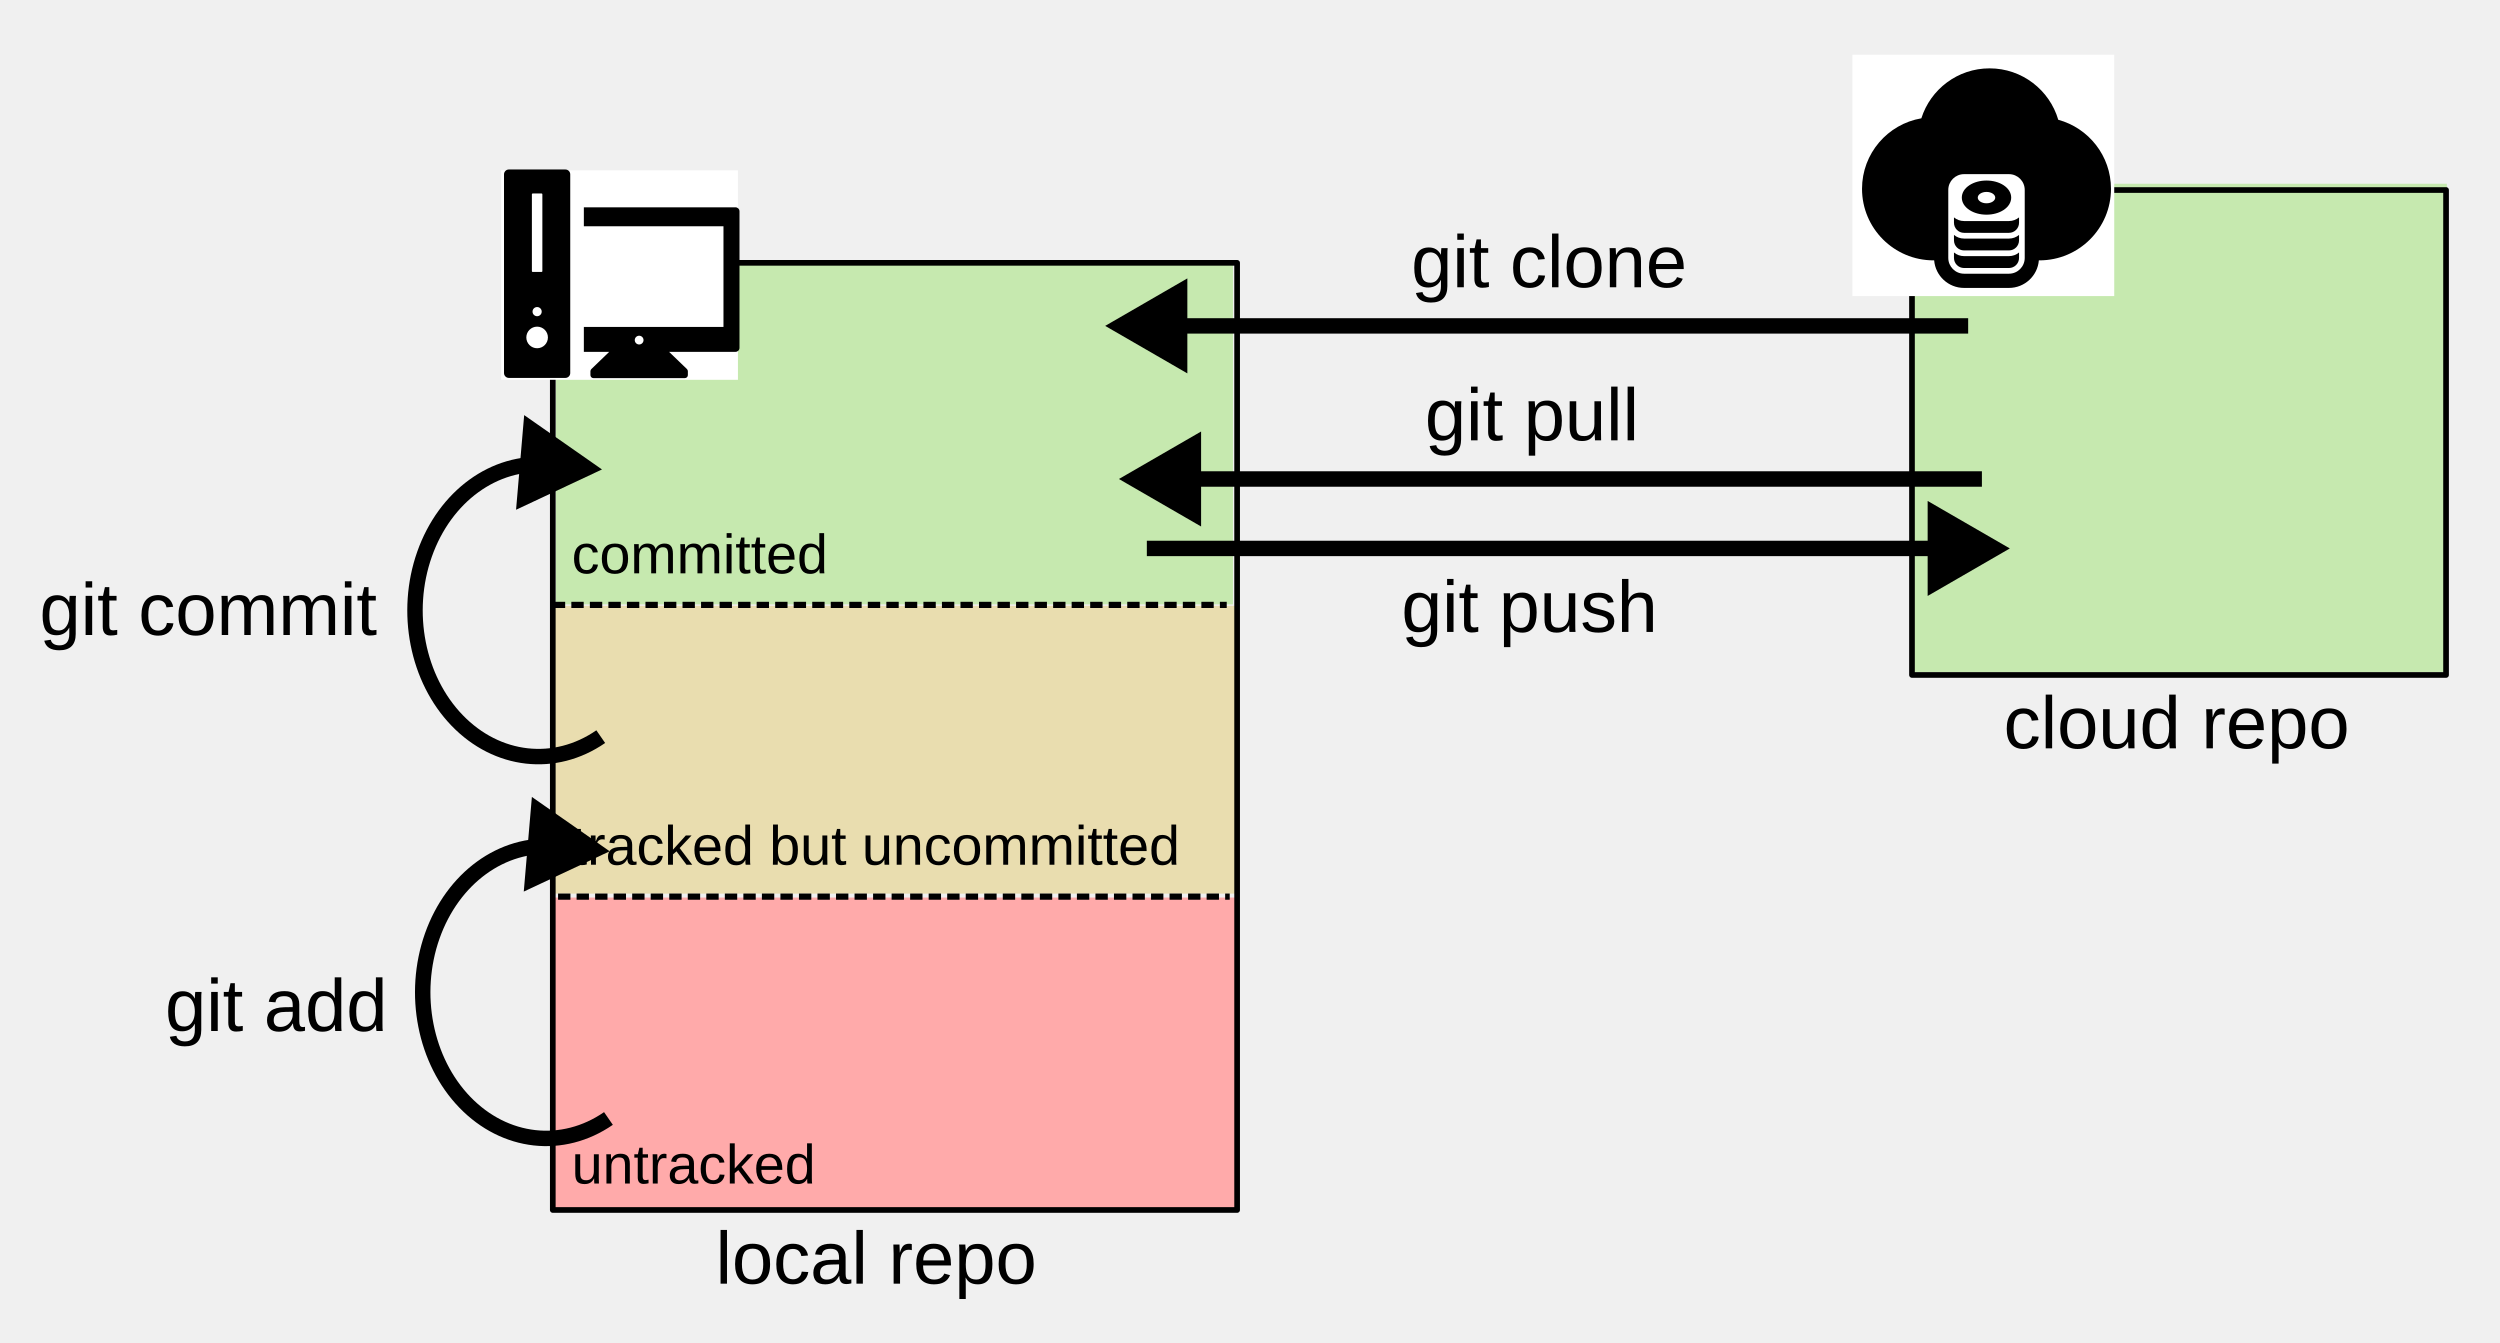
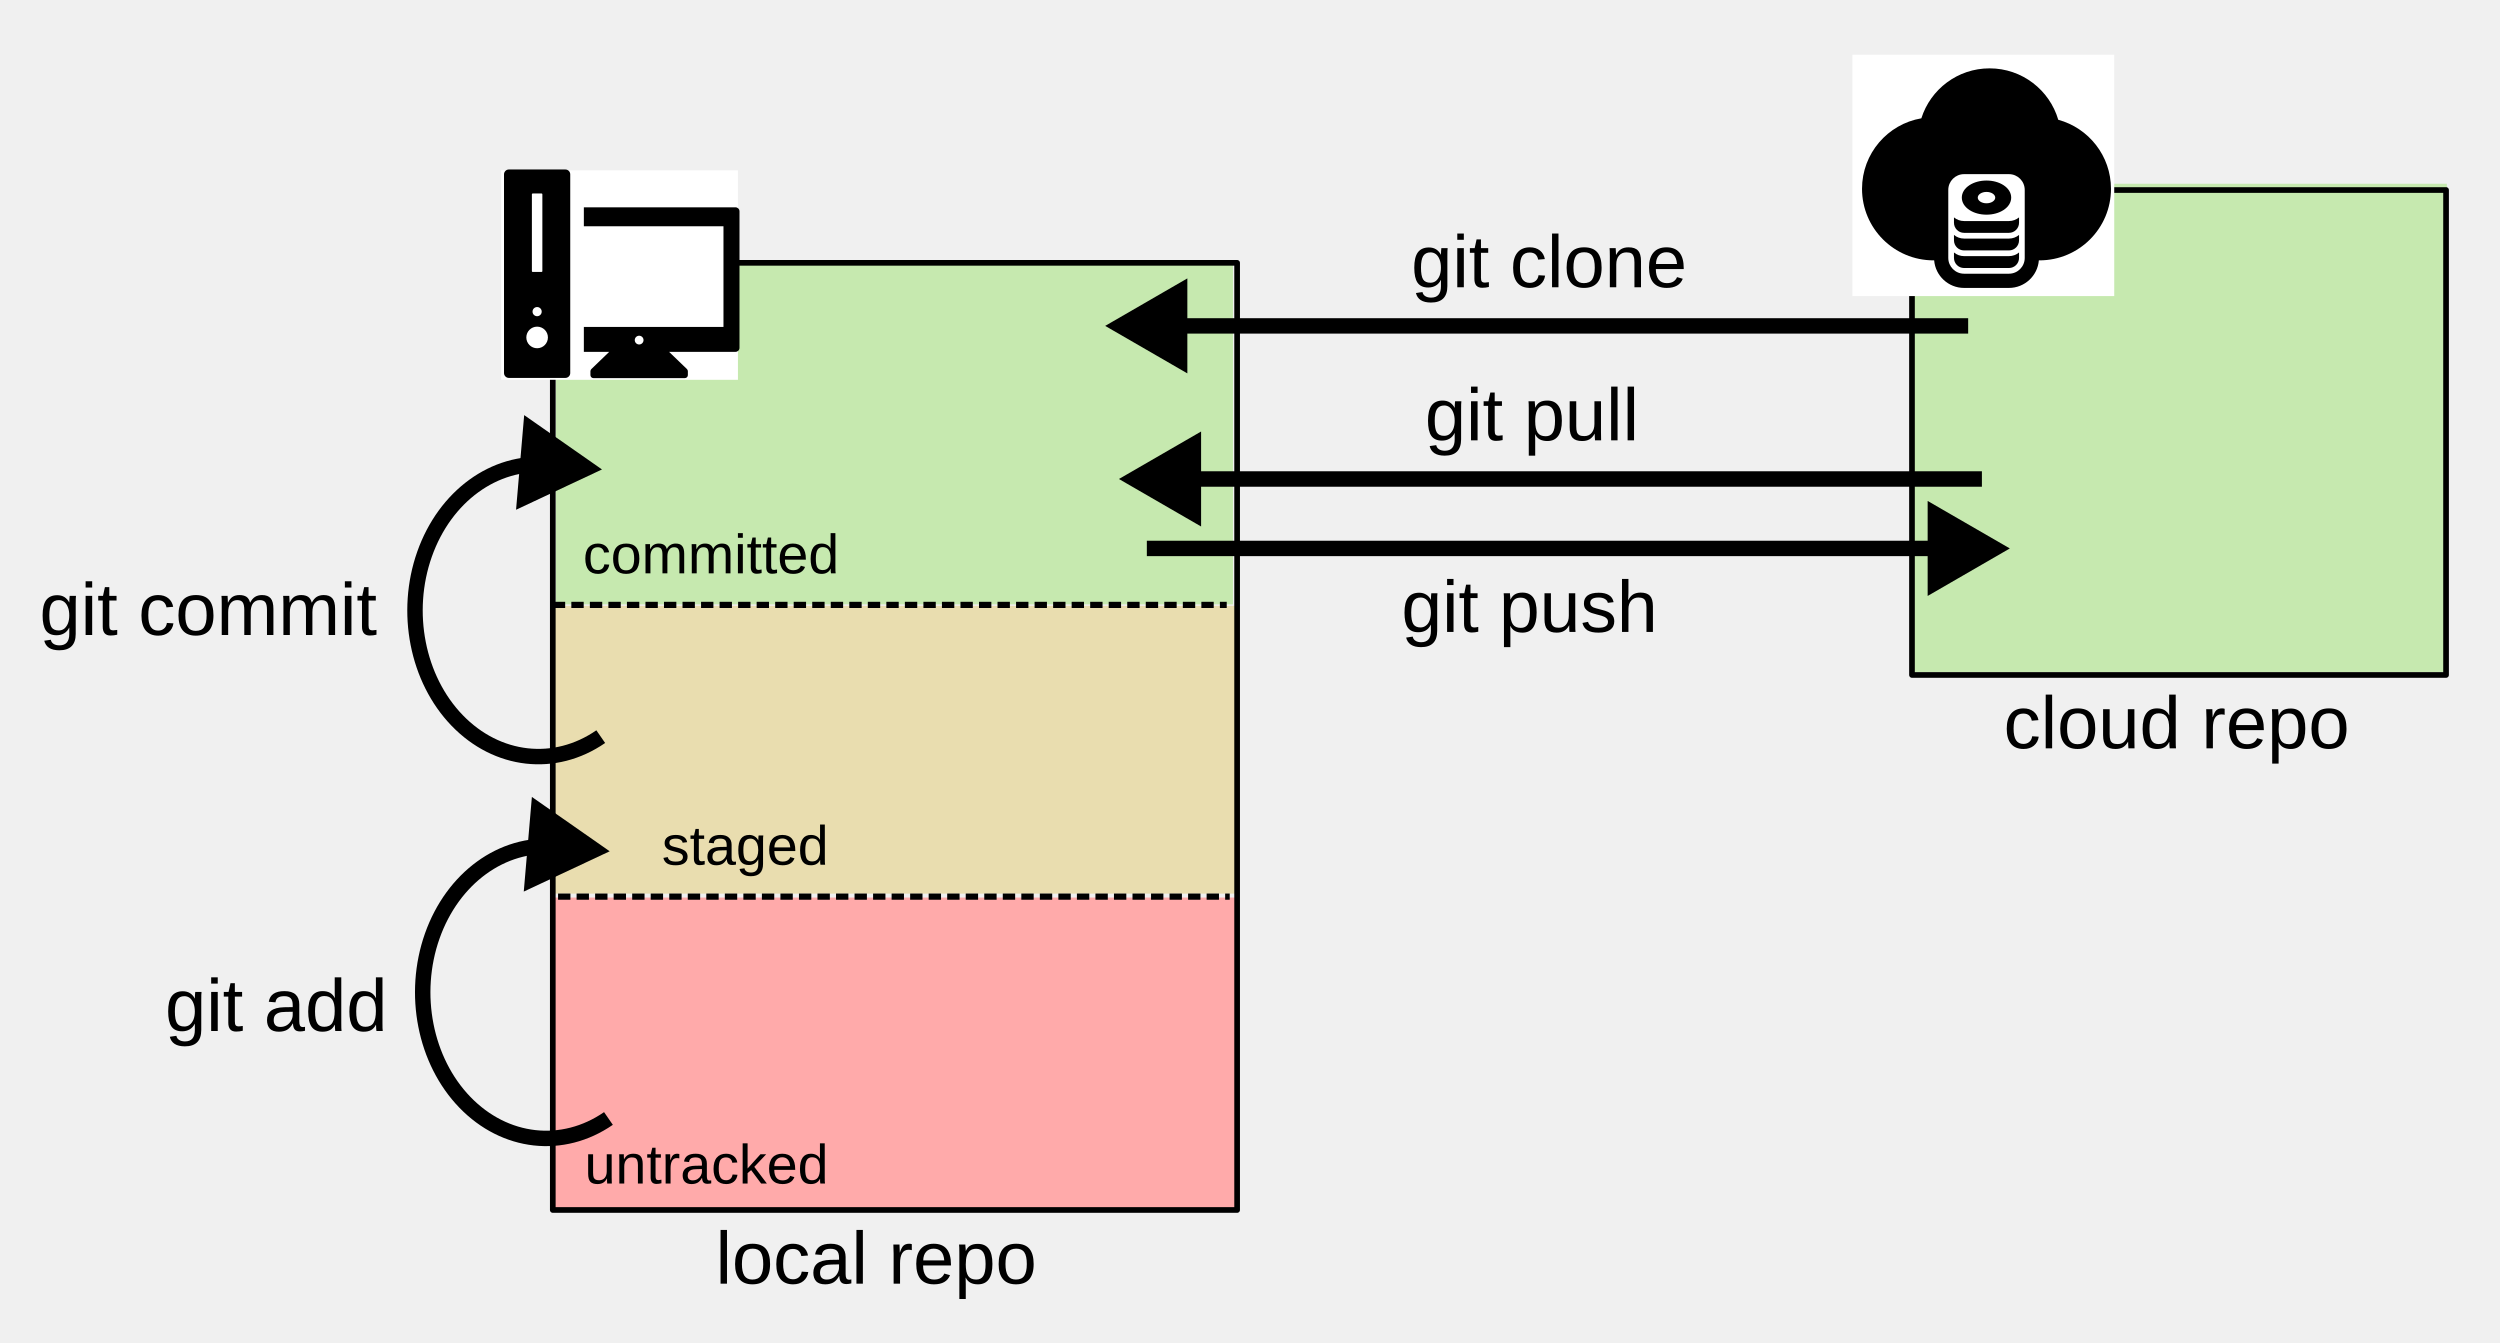
<svg xmlns="http://www.w3.org/2000/svg" width="1080" height="580" viewBox="0 0 285.75 153.458" version="1.1" id="svg1">
  <defs id="defs1">
    <marker style="overflow:visible" id="Triangle" refX="0" refY="0" orient="auto-start-reverse" markerWidth="1" markerHeight="1" viewBox="0 0 1 1" preserveAspectRatio="xMidYMid">
      <path transform="scale(0.5)" style="fill:context-stroke;fill-rule:evenodd;stroke:context-stroke;stroke-width:1pt" d="M 5.77,0 -2.88,5 V -5 Z" id="path135" />
    </marker>
    <marker style="overflow:visible" id="Triangle-4" refX="0" refY="0" orient="auto-start-reverse" markerWidth="1" markerHeight="1" viewBox="0 0 1 1" preserveAspectRatio="xMidYMid">
      <path transform="scale(0.5)" style="fill:context-stroke;fill-rule:evenodd;stroke:context-stroke;stroke-width:1pt" d="M 5.77,0 -2.88,5 V -5 Z" id="path135-1" />
    </marker>
    <marker style="overflow:visible" id="Triangle-2" refX="0" refY="0" orient="auto-start-reverse" markerWidth="1" markerHeight="1" viewBox="0 0 1 1" preserveAspectRatio="xMidYMid">
      <path transform="scale(0.5)" style="fill:context-stroke;fill-rule:evenodd;stroke:context-stroke;stroke-width:1pt" d="M 5.77,0 -2.88,5 V -5 Z" id="path135-7" />
    </marker>
    <marker style="overflow:visible" id="Triangle-2-5" refX="0" refY="0" orient="auto-start-reverse" markerWidth="1" markerHeight="1" viewBox="0 0 1 1" preserveAspectRatio="xMidYMid">
      <path transform="scale(0.5)" style="fill:context-stroke;fill-rule:evenodd;stroke:context-stroke;stroke-width:1pt" d="M 5.77,0 -2.88,5 V -5 Z" id="path135-7-0" />
    </marker>
  </defs>
  <g id="layer1" transform="translate(45.73087,-8.387531)">
    <rect style="fill:#c6e9af;stroke:none;stroke-width:0.706;stroke-linecap:butt;stroke-linejoin:round;stroke-dasharray:1.412, 0.706;stroke-dashoffset:0" id="rect10" width="61.205" height="55.805" x="172.74" y="29.389" />
    <rect style="fill:#ffaaaa;stroke:none;stroke-width:0.706;stroke-linecap:butt;stroke-linejoin:round;stroke-dasharray:1.412, 0.706;stroke-dashoffset:0" id="rect9" width="78.226" height="35.839" x="17.336" y="110.977" />
    <rect style="fill:#e9ddaf;stroke:none;stroke-width:0.706;stroke-linecap:butt;stroke-linejoin:round;stroke-dasharray:1.412, 0.706;stroke-dashoffset:0" id="rect9-9" width="77.95" height="32.895" x="17.572" y="77.637" />
    <rect style="fill:#c6e9af;stroke:none;stroke-width:0.706;stroke-linecap:butt;stroke-linejoin:round;stroke-dasharray:1.412, 0.706;stroke-dashoffset:0" id="rect9-9-2" width="77.398" height="38.875" x="17.8" y="38.59" />
    <rect style="fill:none;stroke:#000000;stroke-width:0.648;stroke-linecap:round;stroke-linejoin:round" id="rect1" width="78.219" height="108.259" x="17.453" y="38.43" />
    <rect style="fill:none;stroke:#000000;stroke-width:0.648;stroke-linecap:round;stroke-linejoin:round" id="rect1-1" width="61.044" height="55.431" x="172.809" y="30.105" />
    <g id="g8" transform="translate(38.22278,-3.312268)">
      <rect style="fill:#ffffff;stroke:none;stroke-width:0.706;stroke-linecap:butt;stroke-linejoin:round;stroke-dasharray:1.412, 0.706;stroke-dashoffset:0" id="rect8" width="29.927" height="27.585" x="127.776" y="17.956" />
      <g id="g5" transform="matrix(0.08128315,0,0,0.08128315,128.8758,17.83314)">
        <path d="m 151.136,219.909 c 6.443,4.196 14.933,6.506 23.905,6.506 8.972,0 17.462,-2.311 23.905,-6.506 6.973,-4.54 10.813,-10.754 10.813,-17.494 0,-6.74 -3.841,-12.954 -10.813,-17.494 -6.443,-4.196 -14.933,-6.506 -23.905,-6.506 -8.972,0 -17.462,2.311 -23.905,6.506 -6.973,4.54 -10.814,10.753 -10.814,17.494 -0.001,6.74 3.841,12.954 10.814,17.494 z m 23.905,-25.492 c 6.774,0 12.285,3.588 12.285,7.998 0,4.412 -5.511,8.001 -12.285,8.001 -6.774,0 -12.285,-3.589 -12.285,-8.001 0,-4.41 5.511,-7.998 12.285,-7.998 z" id="path1" />
        <path d="m 143.452,260.028 c -5.383,0 -10.318,-1.928 -14.159,-5.127 v 7.622 c 0,7.807 6.352,14.158 14.159,14.158 h 63.178 c 7.807,0 14.16,-6.351 14.16,-14.158 v -7.622 c -3.842,3.199 -8.777,5.127 -14.16,5.127 z" id="path2" />
        <path d="m 143.452,284.702 c -5.382,0 -10.318,-1.925 -14.159,-5.123 v 7.685 c 0,7.806 6.352,14.156 14.159,14.156 h 63.178 c 7.807,0 14.16,-6.35 14.16,-14.156 v -7.685 c -3.842,3.198 -8.78,5.123 -14.16,5.123 z" id="path3" />
        <path d="M 275.938,92.968 C 263.71,51.183 225.107,20.661 179.372,20.661 134.39,20.661 96.305,50.185 83.427,90.911 36.049,99.06 0,140.345 0,190.05 0,245.616 45.043,290.661 100.609,290.661 h 0.83 c 1.738,21.661 19.909,38.76 42.013,38.76 h 63.178 c 22.103,0 40.274,-17.098 42.013,-38.76 h 0.827 c 55.567,0 100.612,-45.045 100.612,-100.611 0,-46.405 -31.422,-85.463 -74.144,-97.082 z m -47.147,120.186 v 0.062 24.589 0.067 24.651 c 0,0.008 -0.002,0.015 -0.002,0.022 h 0.002 v 24.719 c 0,12.218 -9.939,22.157 -22.161,22.157 h -63.178 c -12.223,0 -22.161,-9.939 -22.161,-22.157 v -24.719 h 0.002 c 0,-0.007 -0.002,-0.015 -0.002,-0.022 v -24.651 -0.067 -24.589 -0.062 -21.576 c 0,-12.218 9.939,-22.157 22.161,-22.157 h 63.178 c 12.222,0 22.161,9.939 22.161,22.157 z" id="path4" />
        <path d="m 143.452,235.371 c -5.383,0 -10.318,-1.928 -14.159,-5.127 v 7.561 c 0,7.806 6.352,14.157 14.159,14.157 h 63.178 c 7.807,0 14.16,-6.351 14.16,-14.157 v -7.561 c -3.842,3.199 -8.777,5.127 -14.16,5.127 z" id="path5" />
      </g>
    </g>
    <g id="g3" transform="translate(4.784387,6.256506)">
      <rect style="fill:#ffffff;stroke:none;stroke-width:0.706;stroke-linecap:round;stroke-linejoin:round" id="rect2" width="27.065" height="23.942" x="6.766" y="21.6" />
      <g id="g2" transform="matrix(0.06901473,0,0,0.06901473,7.093051,19.96856)">
        <path d="M 383.408,84.898 H 132.23 V 116.23 H 363.468 V 283.035 H 132.23 v 41.225 h 42.014 l -29.597,28.516 c -0.978,0.942 -1.53,2.242 -1.53,3.601 v 6.396 c 0,2.761 2.238,5 5,5 h 151.375 c 2.762,0 5,-2.239 5,-5 v -6.396 c 0,-1.358 -0.553,-2.658 -1.531,-3.601 L 273.364,324.26 h 110.044 c 3.64,0 6.592,-2.951 6.592,-6.596 V 91.49 c 0,-3.64 -2.952,-6.592 -6.592,-6.592 z M 223.803,297.552 c 4.008,0 7.254,3.247 7.254,7.254 0,4.006 -3.246,7.254 -7.254,7.254 -4.003,0 -7.25,-3.248 -7.25,-7.254 0,-4.007 3.247,-7.254 7.25,-7.254 z" id="path1-4" />
        <path d="M 101.607,22.228 H 8.076 C 3.615,22.228 0,25.843 0,30.304 v 329.059 c 0,4.461 3.615,8.076 8.076,8.076 h 93.531 c 4.461,0 8.076,-3.615 8.076,-8.076 V 30.304 c 10e-4,-4.461 -3.615,-8.076 -8.076,-8.076 z M 46.168,63.251 c 0,-0.705 0.571,-1.277 1.277,-1.277 H 62.24 c 0.705,0 1.277,0.572 1.277,1.277 v 127.422 c 0,0.706 -0.572,1.278 -1.277,1.278 H 47.445 c -0.706,0 -1.277,-0.572 -1.277,-1.278 z m 16.271,194.396 c 0,4.195 -3.4,7.598 -7.598,7.598 -4.196,0 -7.598,-3.402 -7.598,-7.598 0,-4.196 3.401,-7.598 7.598,-7.598 4.198,0 7.598,3.401 7.598,7.598 z m -7.597,60.641 c -9.877,0 -17.885,-8.007 -17.885,-17.885 0,-9.877 8.008,-17.885 17.885,-17.885 9.877,0 17.885,8.008 17.885,17.885 0,9.878 -8.008,17.885 -17.885,17.885 z" id="path2-5" />
      </g>
    </g>
    <text xml:space="preserve" style="font-size:8.467px;font-family:Arial;-inkscape-font-specification:Arial;writing-mode:lr-tb;direction:ltr;fill:#000000;stroke:none;stroke-width:0.706;stroke-linecap:round;stroke-linejoin:round" x="36.05" y="155.112" id="text3">
      <tspan id="tspan3" style="font-size:8.467px;fill:#000000;stroke-width:0.706" x="36.05" y="155.112">local repo</tspan>
    </text>
    <text xml:space="preserve" style="font-size:8.467px;font-family:Arial;-inkscape-font-specification:Arial;writing-mode:lr-tb;direction:ltr;fill:#000000;stroke:none;stroke-width:0.706;stroke-linecap:round;stroke-linejoin:round" x="183.281" y="93.919" id="text3-6">
      <tspan id="tspan3-1" style="font-size:8.467px;fill:#000000;stroke-width:0.706" x="183.281" y="93.919">cloud repo</tspan>
    </text>
    <path style="fill:none;stroke:#000000;stroke-width:0.706;stroke-linecap:butt;stroke-linejoin:round;stroke-dasharray:1.412, 0.706;stroke-dashoffset:0" d="M 18.056,110.872 H 94.826" id="path6" />
    <path style="fill:none;stroke:#000000;stroke-width:0.706;stroke-linecap:butt;stroke-linejoin:round;stroke-dasharray:1.412, 0.706;stroke-dashoffset:0" d="M 17.455,77.528 H 94.484" id="path6-1" />
-     <text xml:space="preserve" style="font-size:6.35px;font-family:Arial;-inkscape-font-specification:Arial;writing-mode:lr-tb;direction:ltr;fill:none;stroke:#000000;stroke-width:0.706;stroke-linecap:butt;stroke-linejoin:round;stroke-dasharray:1.412, 0.706;stroke-dashoffset:0" x="19.618" y="143.661" id="text6">
-       <tspan id="tspan6" style="font-size:6.35px;fill:#000000;stroke:none;stroke-width:0.706" x="19.618" y="143.661">untracked</tspan>
+     <text xml:space="preserve" style="font-size:6.35px;font-family:Arial;-inkscape-font-specification:Arial;writing-mode:lr-tb;direction:ltr;fill:none;stroke:#000000;stroke-width:0.706;stroke-linecap:butt;stroke-linejoin:round;stroke-dasharray:1.412, 0.706;stroke-dashoffset:0" x="21.09" y="143.661" id="text6">
+       <tspan id="tspan6" style="font-size:6.35px;fill:#000000;stroke:none;stroke-width:0.706" x="21.09" y="143.661">untracked</tspan>
    </text>
-     <text xml:space="preserve" style="font-size:6.35px;font-family:Arial;-inkscape-font-specification:Arial;writing-mode:lr-tb;direction:ltr;fill:none;stroke:#000000;stroke-width:0.706;stroke-linecap:butt;stroke-linejoin:round;stroke-dasharray:1.412, 0.706;stroke-dashoffset:0" x="19.618" y="107.228" id="text7">
-       <tspan id="tspan7" style="font-size:6.35px;fill:#000000;stroke:none;stroke-width:0.706" x="19.618" y="107.228">tracked but uncommitted</tspan>
+     <text xml:space="preserve" style="font-size:6.35px;font-family:Arial;-inkscape-font-specification:Arial;writing-mode:lr-tb;direction:ltr;fill:none;stroke:#000000;stroke-width:0.706;stroke-linecap:butt;stroke-linejoin:round;stroke-dasharray:1.412, 0.706;stroke-dashoffset:0" x="29.923" y="107.228" id="text7">
+       <tspan id="tspan7" style="font-size:6.35px;fill:#000000;stroke:none;stroke-width:0.706" x="29.923" y="107.228">staged</tspan>
    </text>
-     <text xml:space="preserve" style="font-size:6.35px;font-family:Arial;-inkscape-font-specification:Arial;writing-mode:lr-tb;direction:ltr;fill:none;stroke:#000000;stroke-width:0.706;stroke-linecap:butt;stroke-linejoin:round;stroke-dasharray:1.412, 0.706;stroke-dashoffset:0" x="19.618" y="73.918" id="text8">
-       <tspan id="tspan8" style="font-size:6.35px;fill:#000000;stroke:none;stroke-width:0.706" x="19.618" y="73.918">committed</tspan>
+     <text xml:space="preserve" style="font-size:6.35px;font-family:Arial;-inkscape-font-specification:Arial;writing-mode:lr-tb;direction:ltr;fill:none;stroke:#000000;stroke-width:0.706;stroke-linecap:butt;stroke-linejoin:round;stroke-dasharray:1.412, 0.706;stroke-dashoffset:0" x="20.906" y="73.918" id="text8">
+       <tspan id="tspan8" style="font-size:6.35px;fill:#000000;stroke:none;stroke-width:0.706" x="20.906" y="73.918">committed</tspan>
    </text>
    <path style="fill:none;stroke:#000000;stroke-width:1.764;stroke-linecap:butt;stroke-linejoin:round;stroke-dasharray:none;stroke-dashoffset:0;marker-start:url(#Triangle)" id="path10" d="m -17.716,105.154 a 14.111,16.7 0 0 1 14.041,10.221 14.111,16.7 0 0 1 -3.73,19.003 14.111,16.7 0 0 1 -16.41,1.851" transform="scale(-1,1)" />
    <path style="fill:none;stroke:#000000;stroke-width:1.764;stroke-linecap:butt;stroke-linejoin:round;stroke-dasharray:none;stroke-dashoffset:0;marker-start:url(#Triangle-4)" id="path10-8" d="M -16.835,61.511 A 14.111,16.7 0 0 1 -2.794,71.732 14.111,16.7 0 0 1 -6.523,90.735 14.111,16.7 0 0 1 -22.934,92.586" transform="scale(-1,1)" />
    <text xml:space="preserve" style="font-size:8.467px;font-family:Arial;-inkscape-font-specification:Arial;writing-mode:lr-tb;direction:ltr;fill:none;stroke:#000000;stroke-width:1.764;stroke-linecap:butt;stroke-linejoin:round;stroke-dasharray:none;stroke-dashoffset:0" x="-26.866" y="126.234" id="text12">
      <tspan id="tspan12" style="fill:#000000;stroke:none;stroke-width:1.764" x="-26.866" y="126.234">git add</tspan>
    </text>
    <text xml:space="preserve" style="font-size:8.467px;font-family:Arial;-inkscape-font-specification:Arial;writing-mode:lr-tb;direction:ltr;fill:none;stroke:#000000;stroke-width:1.764;stroke-linecap:butt;stroke-linejoin:round;stroke-dasharray:none;stroke-dashoffset:0" x="-41.219" y="80.967" id="text13">
      <tspan id="tspan13" style="fill:#000000;stroke:none;stroke-width:1.764" x="-41.219" y="80.967">git commit</tspan>
    </text>
    <path style="fill:none;stroke:#000000;stroke-width:1.764;stroke-linecap:butt;stroke-linejoin:round;stroke-dasharray:none;stroke-dashoffset:0;marker-end:url(#Triangle)" d="M 179.23,45.636 H 86.855" id="path13" />
    <text xml:space="preserve" style="font-size:8.467px;font-family:Arial;-inkscape-font-specification:Arial;writing-mode:lr-tb;direction:ltr;fill:none;stroke:#000000;stroke-width:1.764;stroke-linecap:butt;stroke-linejoin:round;stroke-dasharray:none;stroke-dashoffset:0" x="115.561" y="41.219" id="text14">
      <tspan id="tspan14" style="fill:#000000;stroke:none;stroke-width:1.764" x="115.561" y="41.219">git clone</tspan>
    </text>
    <path style="fill:none;stroke:#000000;stroke-width:1.764;stroke-linecap:butt;stroke-linejoin:round;stroke-dasharray:none;stroke-dashoffset:0;marker-end:url(#Triangle-2)" d="M 180.801,63.137 H 88.426" id="path13-3" />
    <path style="fill:none;stroke:#000000;stroke-width:1.764;stroke-linecap:butt;stroke-linejoin:round;stroke-dasharray:none;stroke-dashoffset:0;marker-end:url(#Triangle-2-5)" d="M 85.353,71.075 H 177.728" id="path13-3-6" />
    <text xml:space="preserve" style="font-size:8.467px;font-family:Arial;-inkscape-font-specification:Arial;writing-mode:lr-tb;direction:ltr;fill:none;stroke:#000000;stroke-width:1.764;stroke-linecap:butt;stroke-linejoin:round;stroke-dasharray:none;stroke-dashoffset:0" x="117.132" y="58.721" id="text14-1">
      <tspan id="tspan14-9" style="fill:#000000;stroke:none;stroke-width:1.764" x="117.132" y="58.721">git pull</tspan>
    </text>
    <text xml:space="preserve" style="font-size:8.358px;font-family:Arial;-inkscape-font-specification:Arial;writing-mode:lr-tb;direction:ltr;fill:#000000;stroke:none;stroke-width:1.741;stroke-linecap:butt;stroke-linejoin:round;stroke-dasharray:none;stroke-dashoffset:0" x="114.461" y="80.621" id="text15">
      <tspan id="tspan15" style="stroke-width:1.741" x="114.461" y="80.621">git push</tspan>
    </text>
  </g>
</svg>
